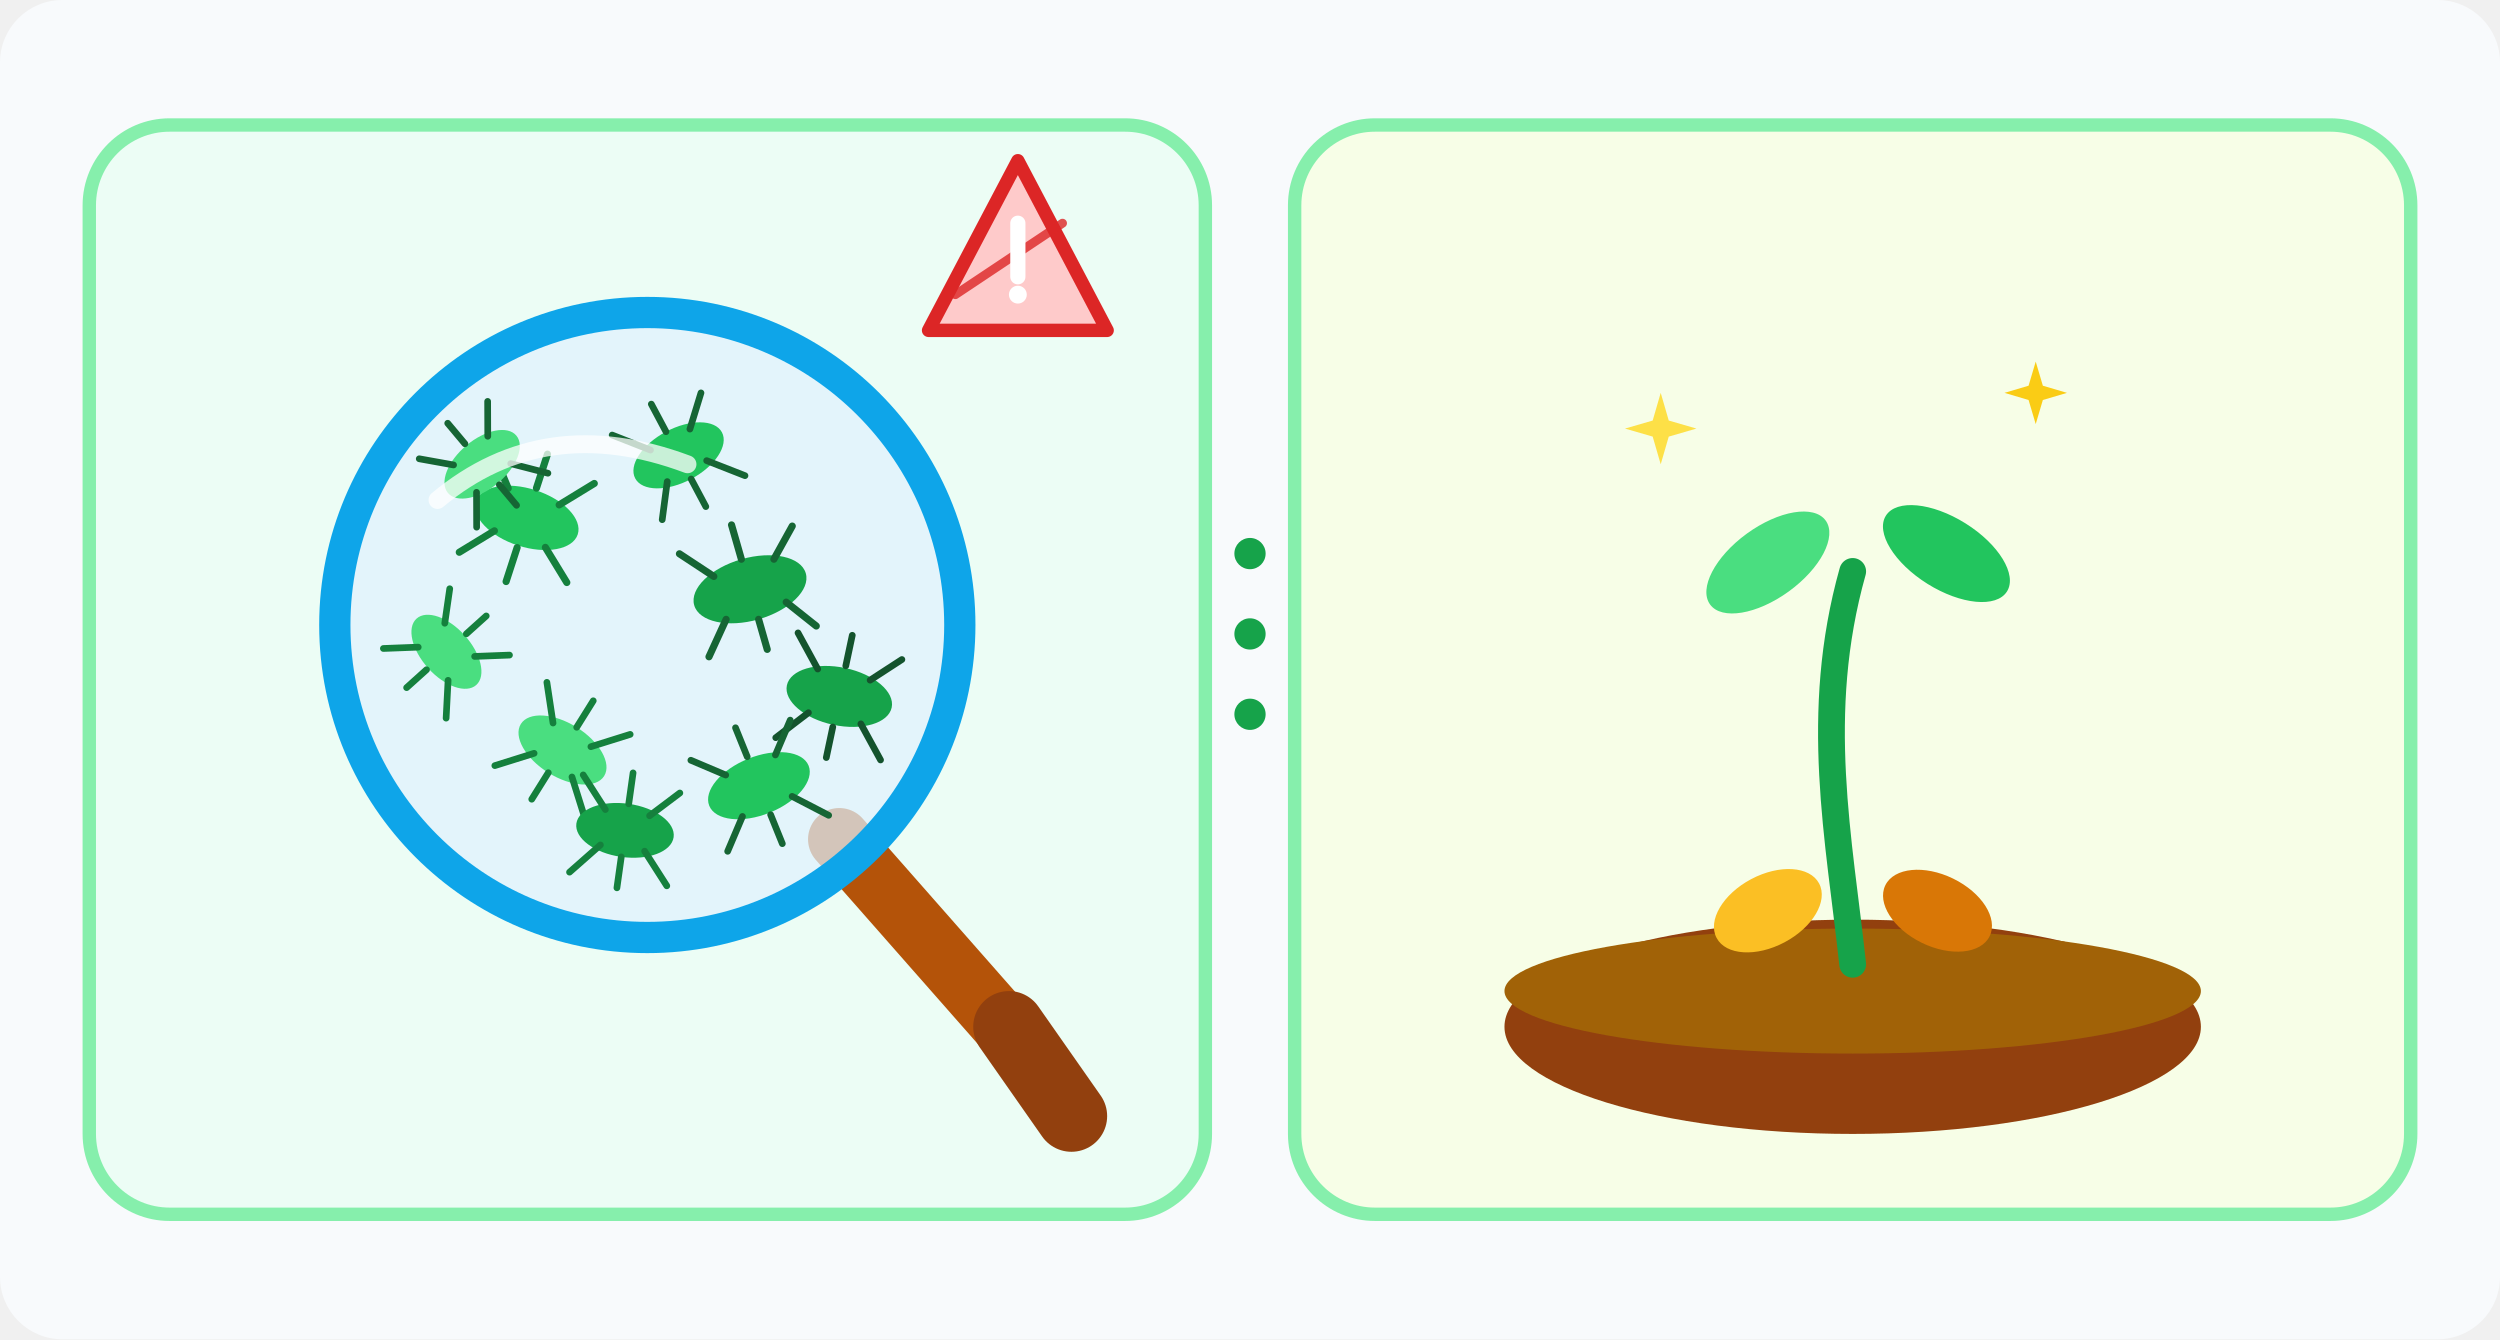
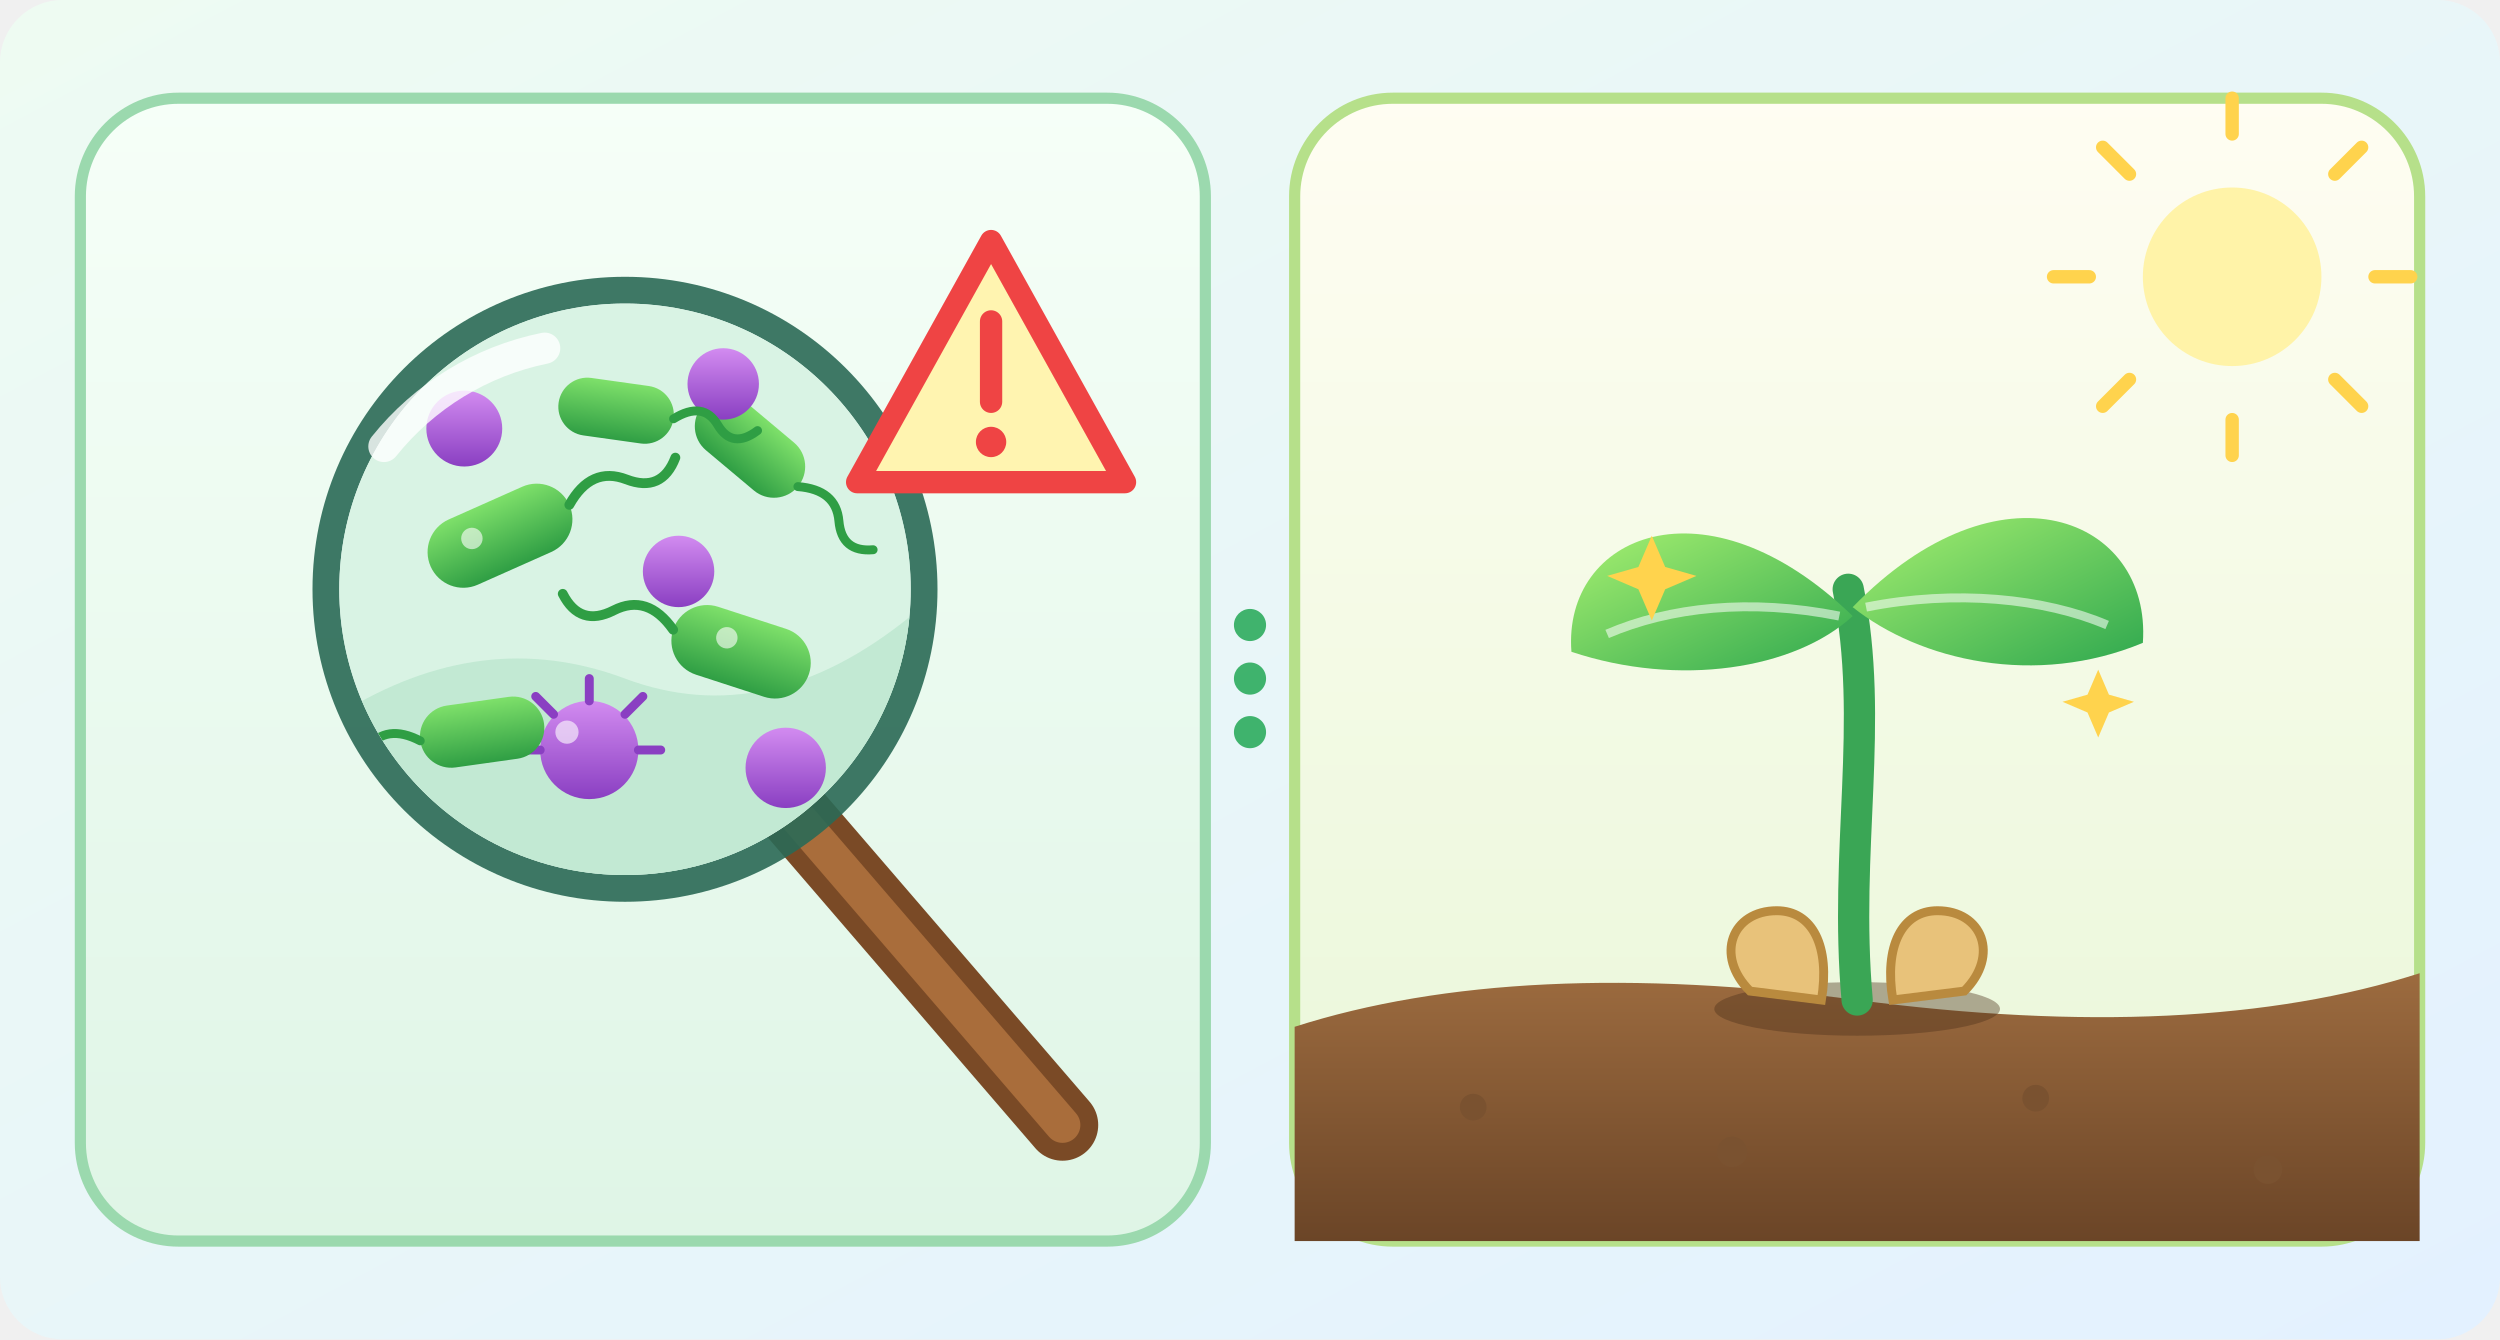
- <svg xmlns="http://www.w3.org/2000/svg" data-n="3" data-t="1" data-c="#16a34a" viewBox="0 0 560 300" role="img" aria-label="돋보기 속 세균이 늘어나고 흙에서는 씨앗이 새싹으로 돋는 모습">
+ <svg xmlns="http://www.w3.org/2000/svg" data-n="3" data-t="1" data-c="#16a34a" viewBox="0 0 560 300" role="img" aria-label="세균과 새싹, germ의 두 가지 뜻">
  <defs>
+     <linearGradient id="germ_bg" x1="0" y1="0" x2="1" y2="1">
+       <stop offset="0" stop-color="#eefbf2" />
+       <stop offset="1" stop-color="#e3f1ff" />
+     </linearGradient>
+     <linearGradient id="germ_cardL" x1="0" y1="0" x2="0" y2="1">
+       <stop offset="0" stop-color="#f6fff8" />
+       <stop offset="1" stop-color="#dff5e6" />
+     </linearGradient>
+     <linearGradient id="germ_cardR" x1="0" y1="0" x2="0" y2="1">
+       <stop offset="0" stop-color="#fffdf2" />
+       <stop offset="1" stop-color="#e8f7d8" />
+     </linearGradient>
+     <radialGradient id="germ_lens" cx=".4" cy=".35" r=".8">
+       <stop offset="0" stop-color="#ffffff" />
+       <stop offset="1" stop-color="#cfeadf" />
+     </radialGradient>
+     <linearGradient id="germ_bact" x1="0" y1="0" x2="0" y2="1">
+       <stop offset="0" stop-color="#7ee06a" />
+       <stop offset="1" stop-color="#2f9e44" />
+     </linearGradient>
+     <linearGradient id="germ_bact2" x1="0" y1="0" x2="0" y2="1">
+       <stop offset="0" stop-color="#d28bf0" />
+       <stop offset="1" stop-color="#8a3fc2" />
+     </linearGradient>
+     <linearGradient id="germ_soil" x1="0" y1="0" x2="0" y2="1">
+       <stop offset="0" stop-color="#9c6b3f" />
+       <stop offset="1" stop-color="#6b4527" />
+     </linearGradient>
+     <linearGradient id="germ_leaf" x1="0" y1="0" x2="1" y2="1">
+       <stop offset="0" stop-color="#a7f070" />
+       <stop offset="1" stop-color="#2fa84f" />
+     </linearGradient>
    <clipPath id="germ_clip">
      <rect width="560" height="300" rx="14" />
    </clipPath>
-     <clipPath id="germ_lens">
-       <circle cx="145" cy="140" r="66" />
+     <clipPath id="germ_lensclip">
+       <circle cx="140" cy="132" r="64" />
    </clipPath>
  </defs>
  <g clip-path="url(#germ_clip)">
-     <rect width="560" height="300" fill="#f8fafc" />
+     <rect width="560" height="300" fill="url(#germ_bg)" />
    <g class="vs up" data-s="1">
-       <rect x="20" y="28" width="250" height="244" rx="18" fill="#ecfdf5" stroke="#86efac" stroke-width="3" />
-       <path d="M188 188L232 238" stroke="#b45309" stroke-width="14" stroke-linecap="round" />
-       <path d="M226 230L240 250" stroke="#92400e" stroke-width="16" stroke-linecap="round" />
-       <circle cx="145" cy="140" r="70" fill="#e0f2fe" fill-opacity=".72" />
-       <g clip-path="url(#germ_lens)">
-         <g transform="translate(118 116) rotate(18)">
-           <g class="a-bob">
-             <ellipse rx="12" ry="6.5" fill="#22c55e" />
-             <path d="M-6 -5L-12 -12M0 -7V-15M6 -5L12 -12M-6 5L-12 12M0 7V15M6 5L13 11" stroke="#15803d" stroke-width="1.6" stroke-linecap="round" fill="none" />
+       <rect x="18" y="22" width="252" height="256" rx="22" fill="url(#germ_cardL)" stroke="#9bd9ae" stroke-width="2.5" />
+       <path d="M176 180L238 252" stroke="#7a4a26" stroke-width="16" stroke-linecap="round" />
+       <path d="M176 180L238 252" stroke="#a96d3b" stroke-width="8" stroke-linecap="round" />
+       <circle cx="140" cy="132" r="70" fill="#2b6a56" fill-opacity=".9" />
+       <circle cx="140" cy="132" r="64" fill="url(#germ_lens)" />
+       <g clip-path="url(#germ_lensclip)">
+         <rect x="76" y="68" width="128" height="128" fill="#d9f3e4" />
+         <path d="M76 160Q108 140 140 152T204 138V196H76Z" fill="#b8e6cc" fill-opacity=".7" />
+         <g class="a-bob" style="animation-duration:1.3s">
+           <g transform="translate(112 120) rotate(-24)">
+             <rect x="-17" y="-8" width="34" height="16" rx="8" fill="url(#germ_bact)" />
+             <path d="M17 0q8 -6 14 0t12 0" stroke="#2f9e44" stroke-width="2.2" fill="none" stroke-linecap="round" />
+             <circle cx="-6" cy="-2" r="2.4" fill="#fff" fill-opacity=".6" />
          </g>
        </g>
-         <g transform="translate(168 132) rotate(-16)">
-           <g class="a-bob" style="animation-delay:-.4s">
-             <ellipse rx="13" ry="7" fill="#16a34a" />
-             <path d="M-7 -5L-13 -12M0 -7V-15M7 -5L13 -11M-7 5L-13 12M0 7V14M7 5L12 12" stroke="#166534" stroke-width="1.6" stroke-linecap="round" fill="none" />
+         <g class="a-bob" style="animation-duration:1.7s;animation-delay:-.5s">
+           <g transform="translate(166 146) rotate(18)">
+             <rect x="-16" y="-8" width="32" height="16" rx="8" fill="url(#germ_bact)" />
+             <path d="M-16 0q-8 -6 -14 0t-12 0" stroke="#2f9e44" stroke-width="2.2" fill="none" stroke-linecap="round" />
+             <circle cx="-4" cy="-2" r="2.4" fill="#fff" fill-opacity=".6" />
          </g>
        </g>
-         <g transform="translate(126 168) rotate(32)">
-           <g class="a-bob" style="animation-delay:-.8s">
-             <ellipse rx="11" ry="6" fill="#4ade80" />
-             <path d="M-5 -4L-11 -11M0 -6V-13M5 -4L11 -11M-5 4L-11 11M0 6V13M5 4L12 10" stroke="#15803d" stroke-width="1.5" stroke-linecap="round" fill="none" />
+         <g class="a-bob" style="animation-duration:1.5s;animation-delay:-.9s">
+           <circle cx="132" cy="168" r="11" fill="url(#germ_bact2)" />
+           <circle cx="127" cy="164" r="2.6" fill="#fff" fill-opacity=".6" />
+           <g stroke="#8a3fc2" stroke-width="2" stroke-linecap="round">
+             <path d="M132 157v-5M121 168h-5M143 168h5M124 160l-4 -4M140 160l4 -4" />
          </g>
        </g>
-         <g transform="translate(152 102) rotate(-28)">
-           <g class="vs pop" data-s="2" style="--dl:0s;--d:.35s">
-             <g class="a-bob">
-               <ellipse rx="11" ry="6" fill="#22c55e" />
-               <path d="M-5 -4L-11 -11M0 -6V-13M5 -4L11 -10M-5 4L-10 11M0 6V13M5 4L11 11" stroke="#166534" stroke-width="1.5" stroke-linecap="round" fill="none" />
-             </g>
+         <g class="vs pop" data-s="2" style="--dl:.05s">
+           <g transform="translate(168 100) rotate(40)">
+             <rect x="-14" y="-7" width="28" height="14" rx="7" fill="url(#germ_bact)" />
+             <path d="M14 0q7 -5 12 0t10 0" stroke="#2f9e44" stroke-width="2" fill="none" stroke-linecap="round" />
          </g>
        </g>
-         <g transform="translate(188 156) rotate(12)">
-           <g class="vs pop" data-s="2" style="--dl:.14s;--d:.35s">
-             <g class="a-bob" style="animation-delay:-.3s">
-               <ellipse rx="12" ry="6.5" fill="#16a34a" />
-               <path d="M-6 -5L-12 -12M0 -7V-14M6 -5L12 -11M-6 5L-12 12M0 7V14M6 5L12 12" stroke="#14532d" stroke-width="1.5" stroke-linecap="round" fill="none" />
-             </g>
+         <g class="vs pop" data-s="2" style="--dl:.15s">
+           <g transform="translate(108 164) rotate(-8)">
+             <rect x="-14" y="-7" width="28" height="14" rx="7" fill="url(#germ_bact)" />
+             <path d="M-14 0q-7 -5 -12 0t-10 0" stroke="#2f9e44" stroke-width="2" fill="none" stroke-linecap="round" />
          </g>
        </g>
-         <g transform="translate(100 146) rotate(48)">
-           <g class="vs pop" data-s="2" style="--dl:.28s;--d:.35s">
-             <g class="a-bob" style="animation-delay:-.6s">
-               <ellipse rx="10" ry="5.5" fill="#4ade80" />
-               <path d="M-5 -4L-10 -10M0 -6V-12M5 -4L10 -10M-5 4L-10 10M0 6V12M5 4L11 10" stroke="#15803d" stroke-width="1.5" stroke-linecap="round" fill="none" />
-             </g>
+         <g class="vs pop" data-s="2" style="--dl:.25s">
+           <circle cx="176" cy="172" r="9" fill="url(#germ_bact2)" />
+           <circle cx="162" cy="86" r="8" fill="url(#germ_bact2)" />
+           <circle cx="104" cy="96" r="8.5" fill="url(#germ_bact2)" />
+         </g>
+         <g class="vs pop" data-s="2" style="--dl:.35s">
+           <g transform="translate(138 92) rotate(8)">
+             <rect x="-13" y="-6.5" width="26" height="13" rx="6.5" fill="url(#germ_bact)" />
+             <path d="M13 0q6 -5 10 0t9 0" stroke="#2f9e44" stroke-width="2" fill="none" stroke-linecap="round" />
          </g>
-         </g>
-         <g transform="translate(170 176) rotate(-22)">
-           <g class="vs pop" data-s="2" style="--dl:.42s;--d:.35s">
-             <g class="a-bob">
-               <ellipse rx="12" ry="6.5" fill="#22c55e" />
-               <path d="M-6 -5L-12 -11M0 -7V-14M6 -5L12 -11M-6 5L-12 11M0 7V14M6 5L12 12" stroke="#166534" stroke-width="1.5" stroke-linecap="round" fill="none" />
-             </g>
-           </g>
-         </g>
-         <g transform="translate(140 186) rotate(8)">
-           <g class="vs pop" data-s="2" style="--dl:.56s;--d:.35s">
-             <g class="a-bob" style="animation-delay:-.5s">
-               <ellipse rx="11" ry="6" fill="#16a34a" />
-               <path d="M-5 -4L-11 -11M0 -6V-13M5 -4L11 -10M-5 4L-11 11M0 6V13M5 4L11 11" stroke="#15803d" stroke-width="1.5" stroke-linecap="round" fill="none" />
-             </g>
-           </g>
-         </g>
-         <g transform="translate(108 104) rotate(-40)">
-           <g class="vs pop" data-s="2" style="--dl:.7s;--d:.35s">
-             <g class="a-bob" style="animation-delay:-.2s">
-               <ellipse rx="10" ry="5.5" fill="#4ade80" />
-               <path d="M-5 -4L-10 -10M0 -6V-12M5 -4L10 -10M-5 4L-10 10M0 6V12M5 4L10 11" stroke="#166534" stroke-width="1.5" stroke-linecap="round" fill="none" />
-             </g>
-           </g>
+           <circle cx="152" cy="128" r="8" fill="url(#germ_bact2)" />
        </g>
      </g>
-       <circle cx="145" cy="140" r="70" fill="none" stroke="#0ea5e9" stroke-width="7" />
-       <path d="M98 112Q122 92 154 104" fill="none" stroke="#fff" stroke-opacity=".75" stroke-width="4" stroke-linecap="round" />
-       <g transform="translate(228 58)">
-         <g class="vs pop" data-s="2" style="--d:.4s;--dl:.1s">
-           <path d="M0 -22L20 16H-20Z" fill="#fecaca" stroke="#dc2626" stroke-width="3" stroke-linejoin="round" />
-           <path d="M-14 8L10 -8" stroke="#dc2626" stroke-width="2" stroke-linecap="round" opacity=".8" />
-           <path d="M0 -8V4" stroke="#fff" stroke-width="3.4" stroke-linecap="round" />
-           <circle cy="8" r="2" fill="#fff" />
+       <path d="M86 100A62 62 0 0 1 122 78" stroke="#fff" stroke-width="7" stroke-linecap="round" stroke-opacity=".8" fill="none" />
+       <g class="vs pop" data-s="2" style="--dl:.45s">
+         <path d="M222 54L252 108H192Z" fill="#fff4b0" stroke="#ef4444" stroke-width="5" stroke-linejoin="round" />
+         <path d="M222 72V90" stroke="#ef4444" stroke-width="5" stroke-linecap="round" />
+         <circle cx="222" cy="99" r="3.4" fill="#ef4444" />
+       </g>
+     </g>
+     <g fill="#16a34a" fill-opacity=".8" class="vs" data-s="3">
+       <circle cx="280" cy="140" r="3.6" />
+       <circle cx="280" cy="152" r="3.6" />
+       <circle cx="280" cy="164" r="3.6" />
+     </g>
+     <g class="vs up" data-s="3">
+       <rect x="290" y="22" width="252" height="256" rx="22" fill="url(#germ_cardR)" stroke="#b6e08a" stroke-width="2.5" />
+       <circle cx="500" cy="62" r="20" fill="#fff3a8" />
+       <g stroke="#ffd34d" stroke-width="3" stroke-linecap="round">
+         <path d="M500 30v-8M500 94v8M468 62h-8M532 62h8M477 39l-6 -6M523 85l6 6M523 39l6 -6M477 85l-6 6" />
+       </g>
+       <path d="M290 230Q340 214 416 224T542 218V278H290Z" fill="url(#germ_soil)" />
+       <g fill="#7a5230">
+         <circle cx="330" cy="248" r="3" />
+         <circle cx="388" cy="258" r="3.4" />
+         <circle cx="456" cy="246" r="3" />
+         <circle cx="508" cy="262" r="3.2" />
+       </g>
+       <ellipse cx="416" cy="226" rx="32" ry="6" fill="#4d3019" fill-opacity=".4" />
+       <g class="vs pop" data-s="3" style="--dl:.1s">
+         <path d="M392 222C384 214 388 204 398 204C406 204 410 212 408 224Z" fill="#e8c27a" stroke="#b98a3e" stroke-width="2" />
+         <path d="M440 222C448 214 444 204 434 204C426 204 422 212 424 224Z" fill="#e8c27a" stroke="#b98a3e" stroke-width="2" />
+       </g>
+       <g transform="translate(416 224)">
+         <g class="mv" data-s="3" style="--from:scaleY(.04);--d:1.5s;--dl:.2s;transform-box:fill-box;transform-origin:50% 100%">
+           <path d="M0 0C-3 -34 4 -62 -2 -92" stroke="#3aa655" stroke-width="7" stroke-linecap="round" fill="none" />
+           <path d="M-1 -86C-34 -118 -66 -104 -64 -78C-40 -70 -14 -74 -1 -86Z" fill="url(#germ_leaf)" />
+           <path d="M-1 -88C32 -122 66 -108 64 -80C40 -70 14 -76 -1 -88Z" fill="url(#germ_leaf)" />
+           <path d="M-4 -86C-24 -90 -42 -88 -56 -82M2 -88C22 -92 42 -90 56 -84" stroke="#fff" stroke-opacity=".55" stroke-width="2" fill="none" />
        </g>
      </g>
-     </g>
-     <g class="vs up" data-s="3">
-       <rect x="290" y="28" width="250" height="244" rx="18" fill="#f7fee7" stroke="#86efac" stroke-width="3" />
-       <ellipse cx="415" cy="230" rx="78" ry="24" fill="#92400e" />
-       <ellipse cx="415" cy="222" rx="78" ry="14" fill="#a16207" />
-       <ellipse cx="396" cy="204" rx="13" ry="8" fill="#fbbf24" transform="rotate(-28 396 204)" />
-       <ellipse cx="434" cy="204" rx="13" ry="8" fill="#d97706" transform="rotate(26 434 204)" />
-       <g class="mv" data-s="3" style="--from:scaleY(0);transform-box:fill-box;transform-origin:50% 100%;--d:1.6s">
-         <path d="M415 216C412 188 406 160 415 128" stroke="#16a34a" stroke-width="6" fill="none" stroke-linecap="round" />
+       <g class="vs pop" data-s="3" style="--dl:1.3s" fill="#ffd34d">
+         <path d="M370 120l3 7 7 2-7 3-3 7-3-7-7-3 7-2z" />
+         <path d="M470 150l2.4 5.6 5.6 1.6-5.6 2.4-2.4 5.6-2.4-5.6-5.6-2.4 5.6-1.6z" />
      </g>
-       <g class="vs pop" data-s="3" style="--dl:1.35s;--d:.4s">
-         <ellipse cx="396" cy="126" rx="16" ry="8" fill="#4ade80" transform="rotate(-36 396 126)" />
-         <ellipse cx="436" cy="124" rx="16" ry="8" fill="#22c55e" transform="rotate(32 436 124)" />
-       </g>
-       <g transform="translate(372 96)">
-         <g class="vs pop" data-s="3" style="--dl:1.6s;--d:.35s">
-           <path d="M0 -8L1.8 -1.8L8 0L1.8 1.8L0 8L-1.8 1.8L-8 0L-1.8 -1.8Z" fill="#fde047" />
-         </g>
-       </g>
-       <g transform="translate(456 88)">
-         <g class="vs pop" data-s="3" style="--dl:1.85s;--d:.35s">
-           <path d="M0 -7L1.6 -1.6L7 0L1.6 1.6L0 7L-1.6 1.6L-7 0L-1.6 -1.6Z" fill="#facc15" />
-         </g>
-       </g>
-     </g>
-     <g class="vs" data-s="3" fill="#16a34a">
-       <circle cx="280" cy="124" r="3.5" />
-       <circle cx="280" cy="142" r="3.5" />
-       <circle cx="280" cy="160" r="3.5" />
    </g>
  </g>
</svg>
